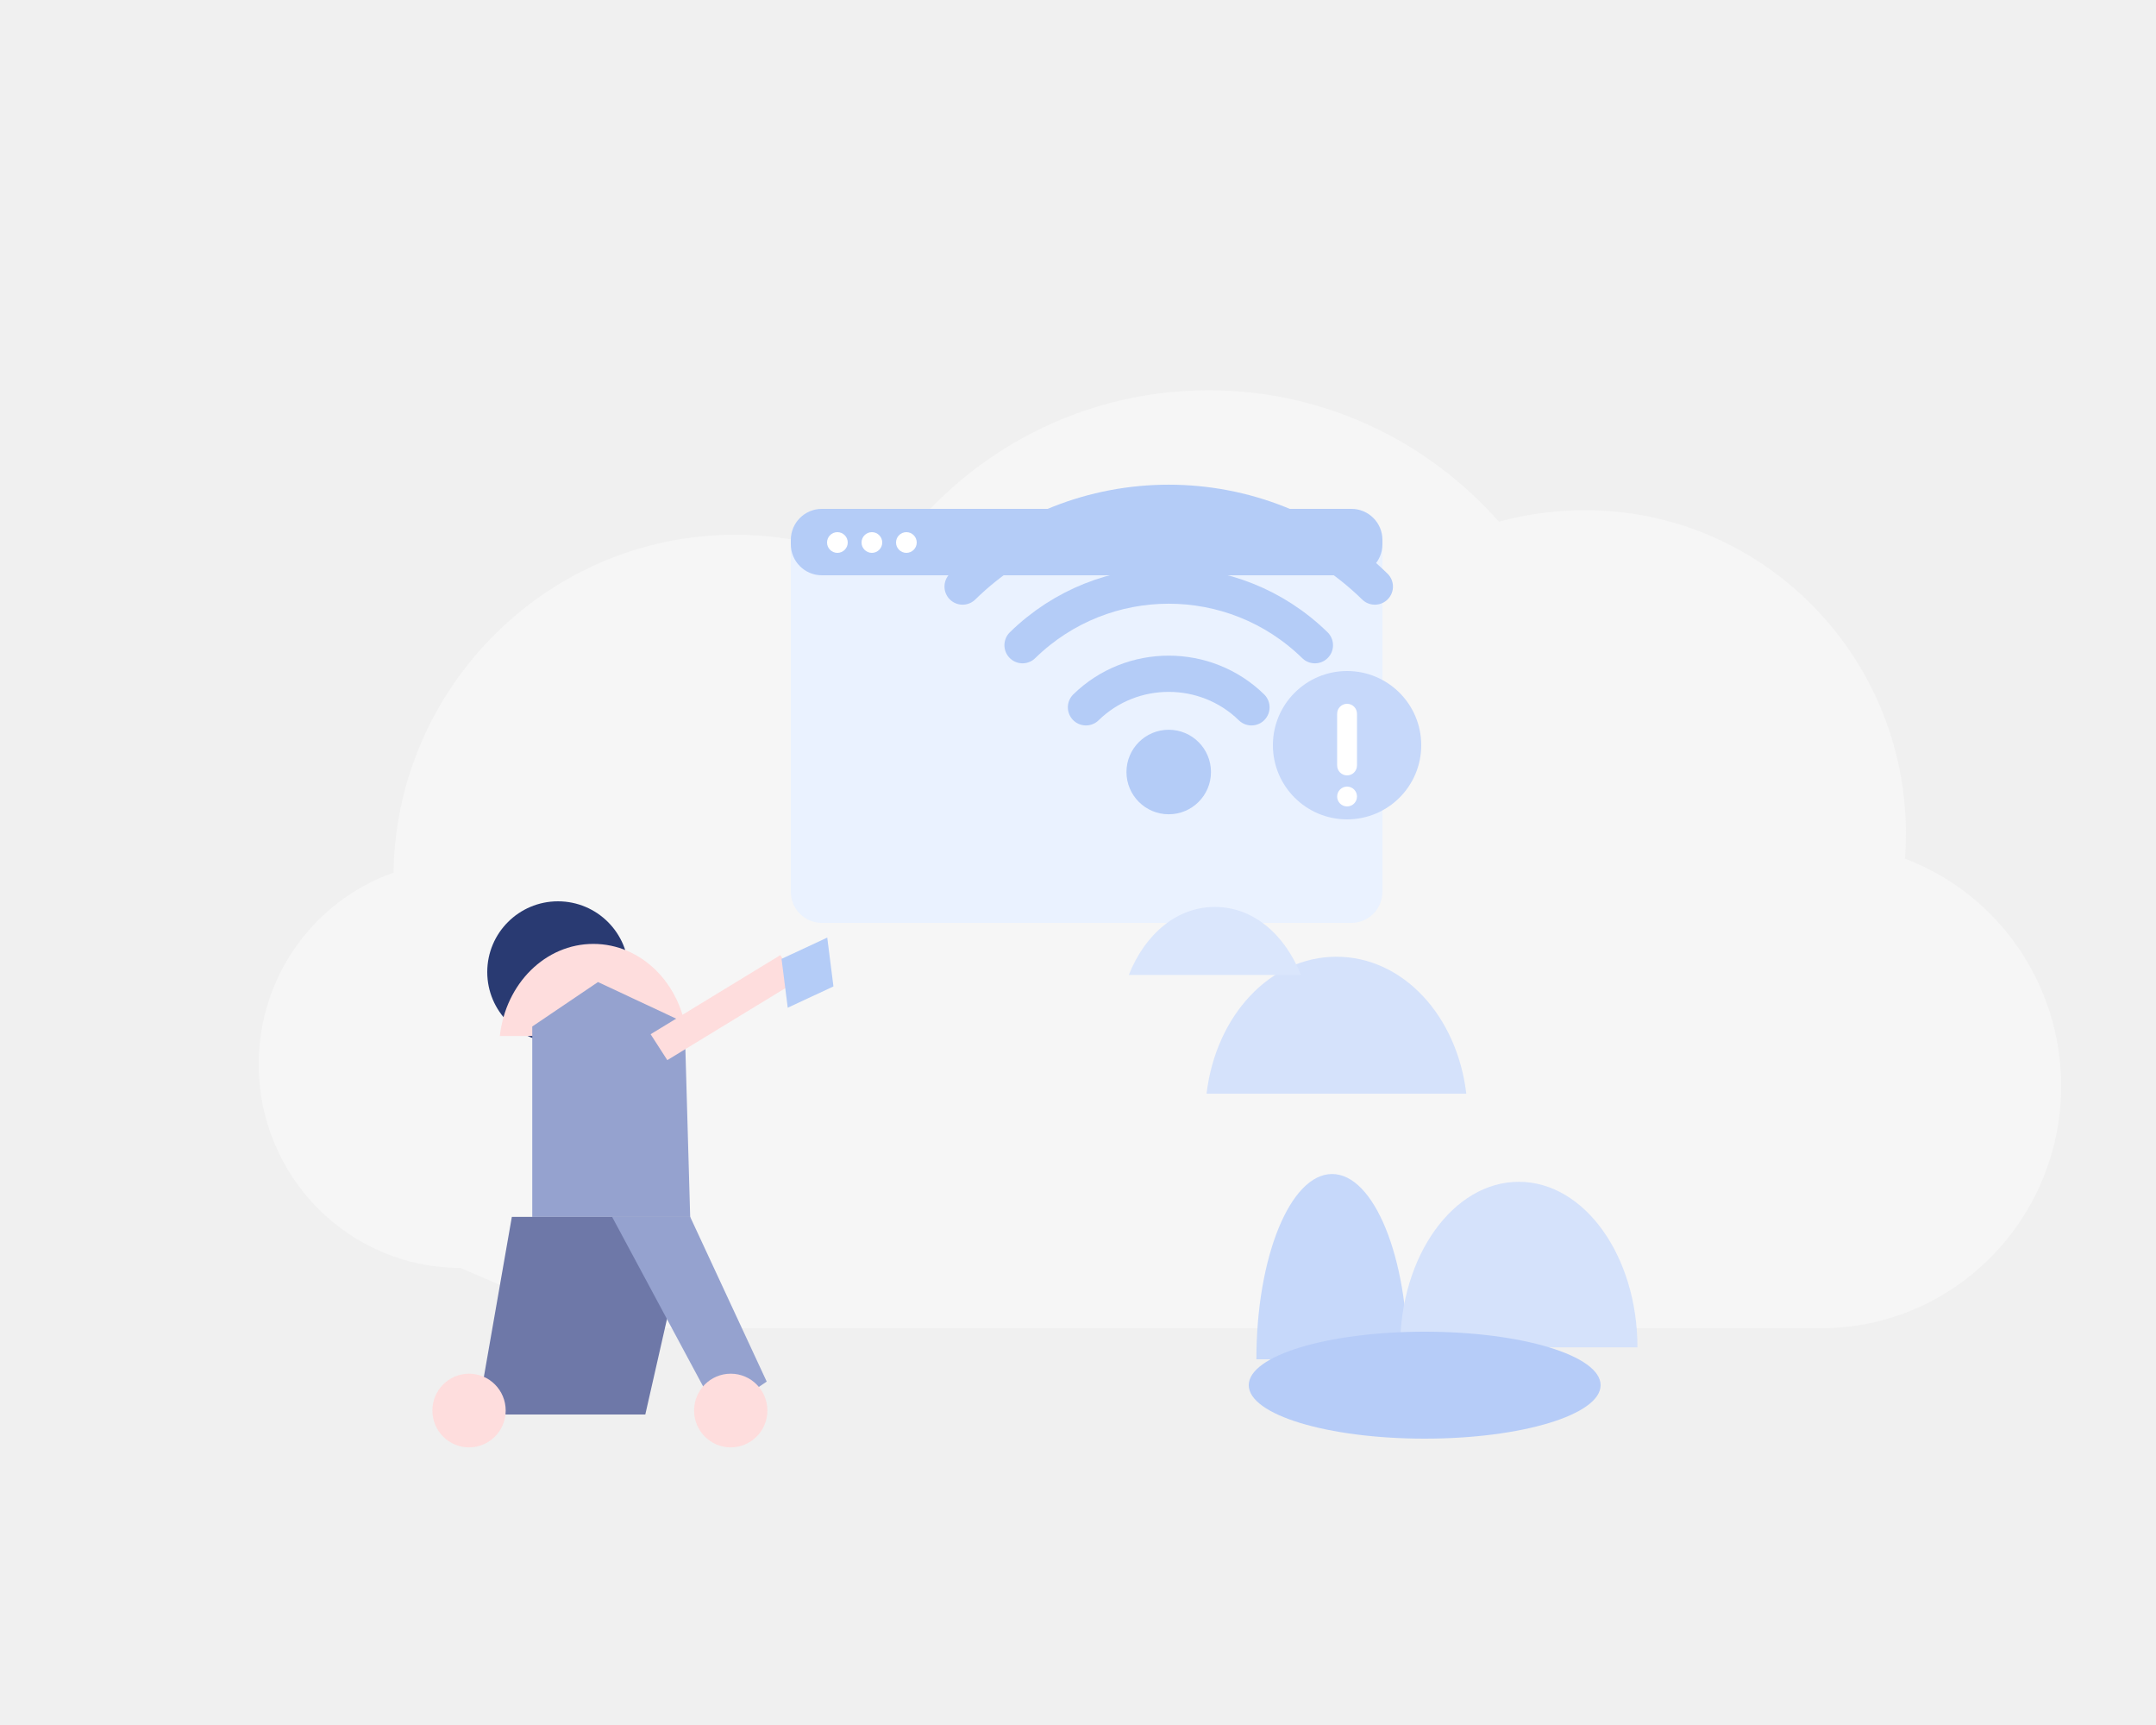
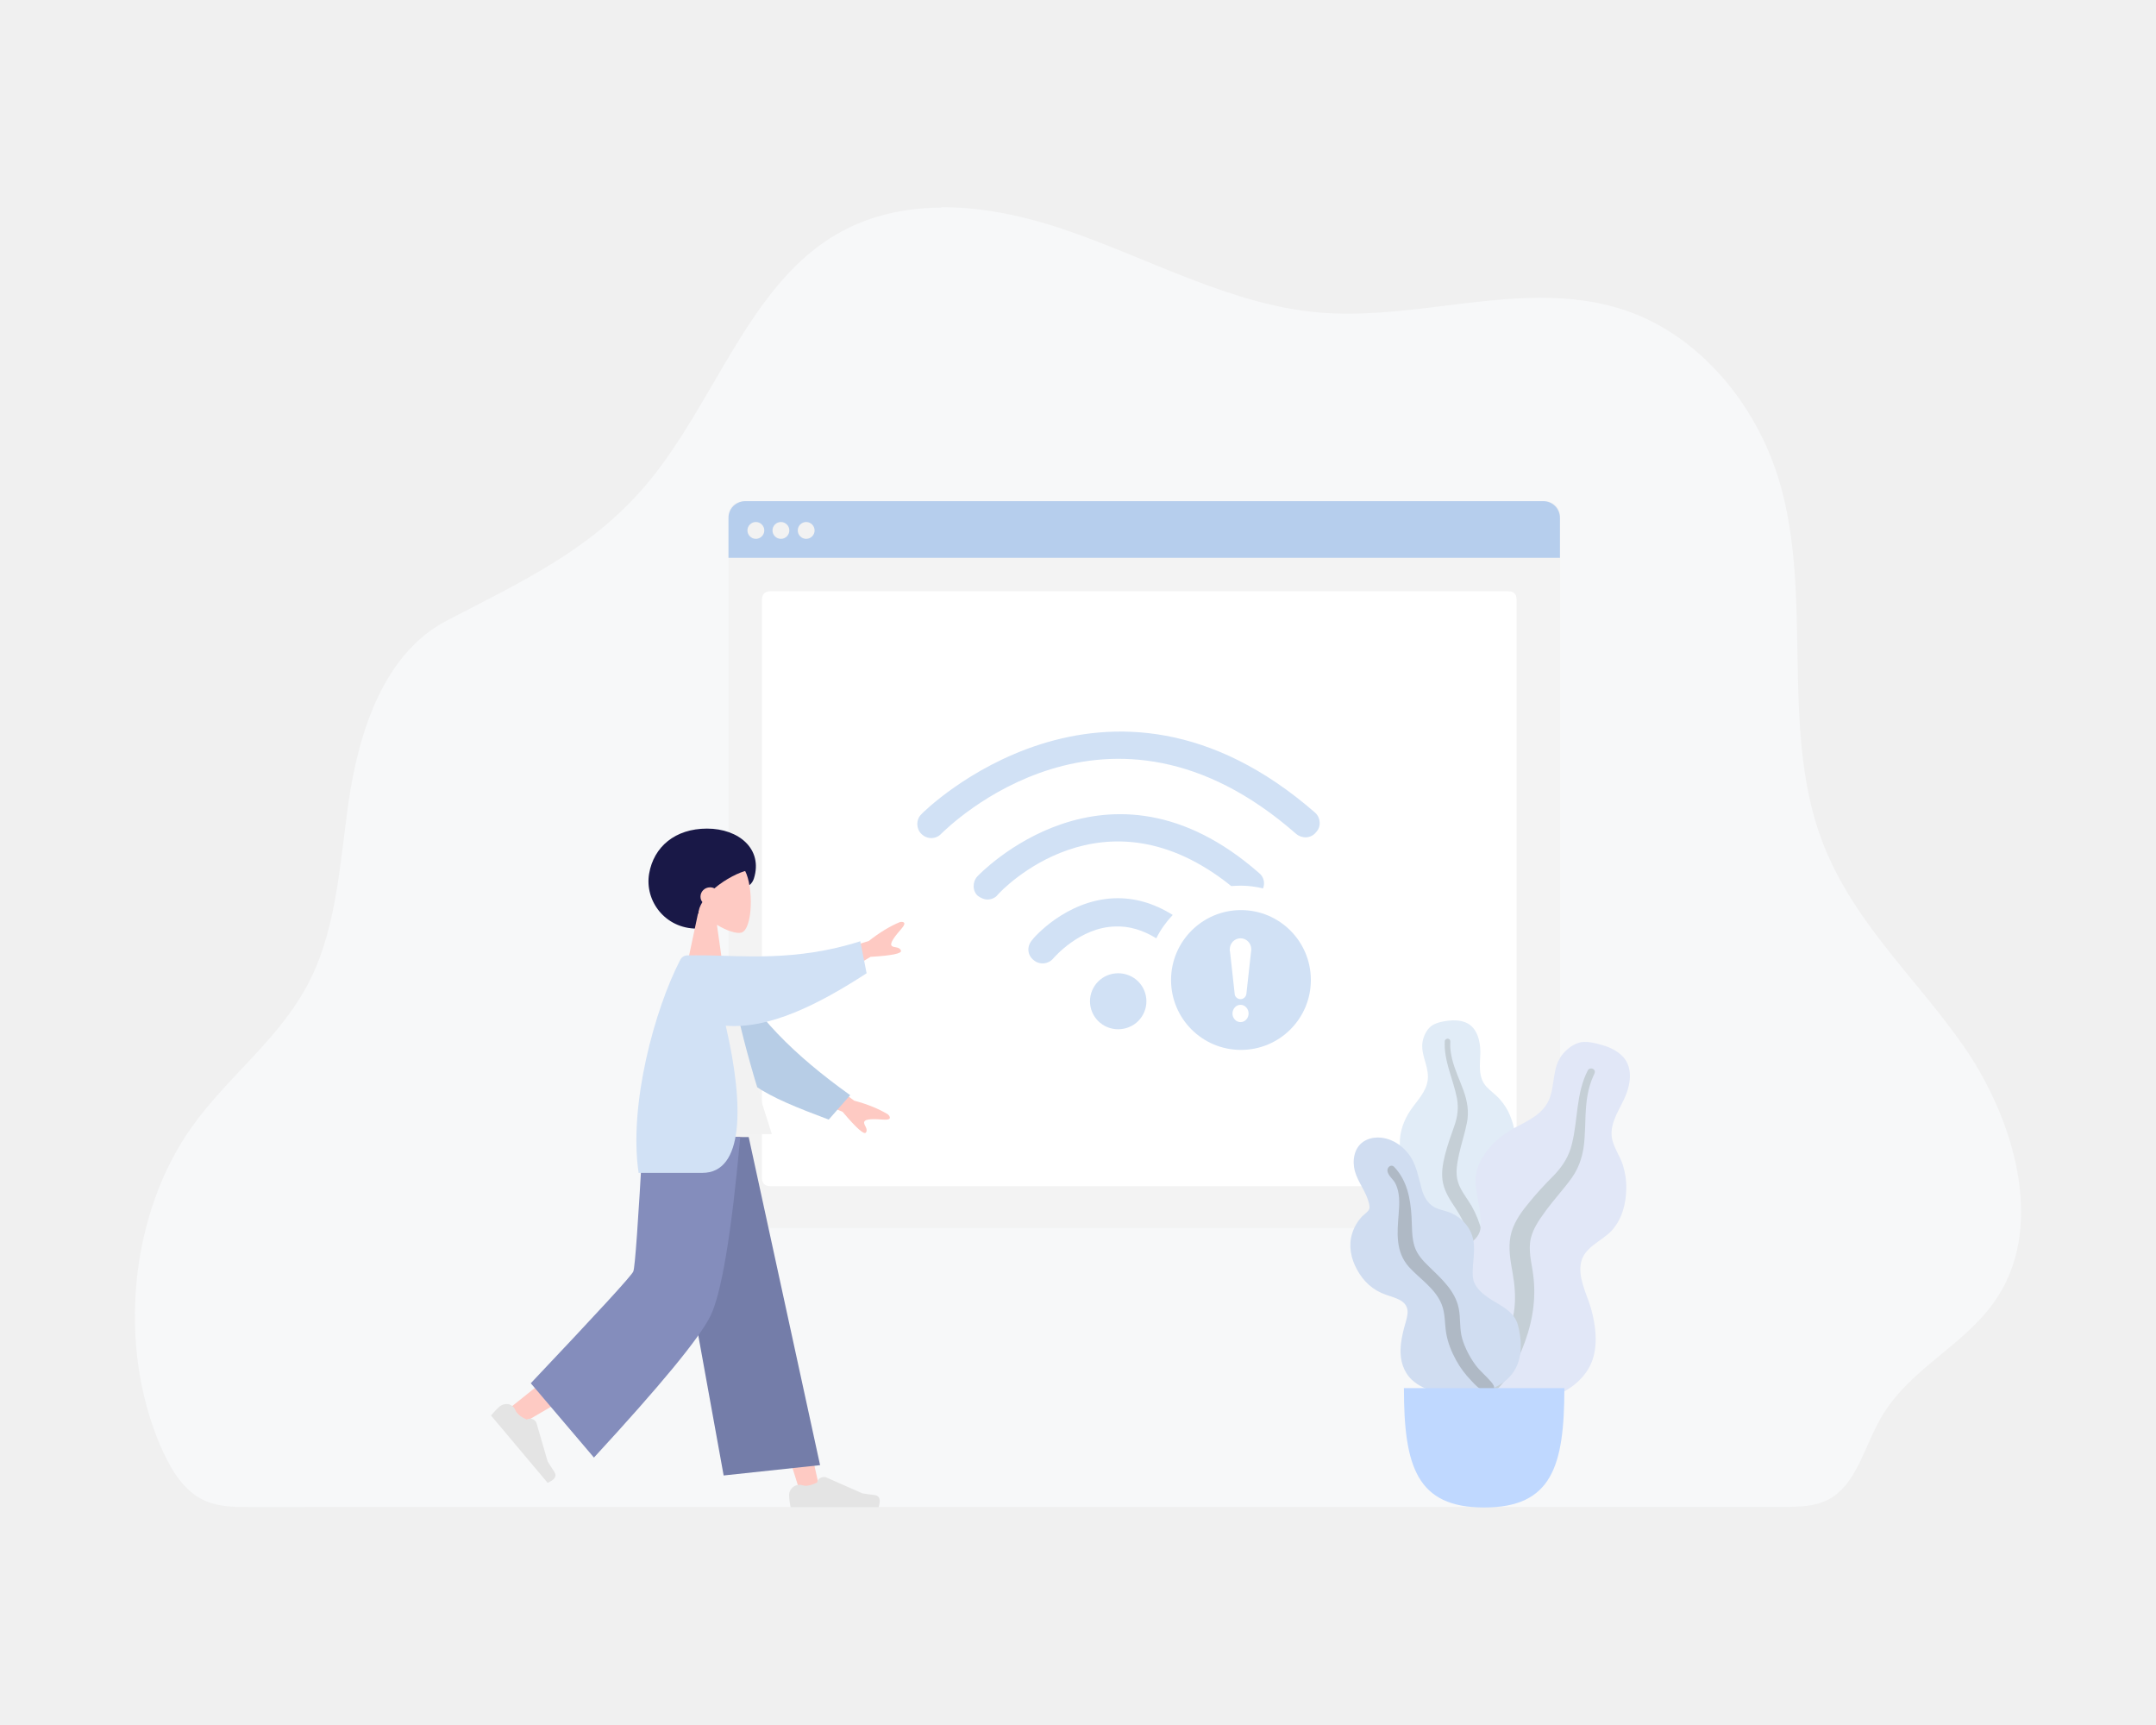
<svg xmlns="http://www.w3.org/2000/svg" width="250" height="200" viewBox="0 0 250 200" fill="none">
-   <path d="M53.381 147C40.468 147 30 136.436 30 123.404C30 113.123 36.522 104.384 45.627 101.18C45.96 79.567 63.611 62 85.257 62C91.394 62 97.2 63.412 102.377 65.93C110.374 53.501 124.301 45.25 140.149 45.25C153.531 45.25 165.544 51.136 173.805 60.485C176.992 59.621 180.34 59.154 183.798 59.154C204.347 59.154 221 75.952 221 96.674C221 97.646 220.963 98.608 220.892 99.562C231.705 103.64 239 114.118 239 125.903C239 141.421 226.526 154 211.135 154H69.65L53.381 147Z" fill="#F6F6F6" />
-   <rect x="91.7" y="59" width="68.6" height="48" rx="3.6" fill="#EAF2FF" />
-   <rect x="91.7" y="59" width="68.6" height="7.7" rx="3.6" fill="#B4CCF7" />
-   <circle cx="97.1" cy="62.9" r="1.2" fill="white" />
-   <circle cx="101.1" cy="62.9" r="1.2" fill="white" />
-   <circle cx="105.1" cy="62.9" r="1.2" fill="white" />
-   <path d="M125.923 82.009C131.233 76.82 139.805 76.82 145.115 82.009" stroke="#B4CCF7" stroke-width="4.2" stroke-linecap="round" />
-   <path d="M118.568 74.807C127.998 65.591 143.04 65.591 152.47 74.807" stroke="#B4CCF7" stroke-width="4.2" stroke-linecap="round" />
-   <path d="M111.617 68.009C124.87 55.058 146.168 55.058 159.421 68.009" stroke="#B4CCF7" stroke-width="4.2" stroke-linecap="round" />
-   <circle cx="135.52" cy="89.509" r="4.9" fill="#B4CCF7" />
-   <circle cx="156.2" cy="86.4" r="8.6" fill="#C6D8FA" />
-   <rect x="155.05" y="81.6" width="2.3" height="8.3" rx="1.15" fill="white" />
-   <rect x="155.05" y="91.2" width="2.3" height="2.3" rx="1.15" fill="white" />
-   <path d="M170.026 126.807C168.955 117.77 162.679 110.926 154.966 110.926C147.255 110.926 140.977 117.77 139.908 126.807H170.026Z" fill="#D5E2FB" />
-   <path d="M150.85 113.038C148.936 108.25 145.262 105.154 140.869 105.154C136.477 105.154 132.802 108.25 130.889 113.038H150.85Z" fill="#DAE6FC" />
-   <path d="M145.685 157.601C145.685 145.736 149.615 136.117 154.464 136.117C159.312 136.117 163.242 145.736 163.242 157.601H145.685Z" fill="#C6D8FA" />
-   <path d="M162.353 156.214C162.353 145.613 168.513 137.02 176.111 137.02C183.709 137.02 189.87 145.613 189.87 156.214H162.353Z" fill="#D5E2FB" />
-   <ellipse cx="165.2" cy="160.6" rx="20.4" ry="6.2" fill="#B6CCF8" />
-   <circle cx="64.7" cy="112.7" r="8.2" fill="#293A72" />
-   <path d="M57.959 120.112C58.64 114.019 63.25 109.438 68.804 109.438C74.358 109.438 78.968 114.019 79.649 120.112H57.959Z" fill="#FEDDDD" />
-   <path d="M61.718 119.015L69.34 113.86L79.387 118.564L80.03 141.085H61.718V119.015Z" fill="#95A2CF" />
-   <path d="M75.443 119.91L90.483 110.739L92.419 113.742L77.378 122.914L75.443 119.91Z" fill="#FEDDDD" />
-   <path d="M90.624 111.175L95.924 108.704L96.643 114.367L91.343 116.839L90.624 111.175Z" fill="#B4CCF7" />
-   <path d="M59.352 141.085H80.03L74.827 164H55.345L59.352 141.085Z" fill="#6E78A8" />
-   <path d="M70.976 141.085H80.03L88.904 160.184L83.279 164L70.976 141.085Z" fill="#95A2CF" />
-   <path d="M58.638 163.54C58.638 165.899 56.735 167.812 54.388 167.812C52.041 167.812 50.138 165.899 50.138 163.54C50.138 161.181 52.041 159.269 54.388 159.269C56.735 159.269 58.638 161.181 58.638 163.54Z" fill="#FEDDDD" />
-   <path d="M88.983 163.54C88.983 165.899 87.081 167.812 84.733 167.812C82.386 167.812 80.483 165.899 80.483 163.54C80.483 161.181 82.386 159.269 84.733 159.269C87.081 159.269 88.983 161.181 88.983 163.54Z" fill="#FEDDDD" />
+   <path d="M109.132 24.072C104.322 24.097 99.61 25.244 95.46 28.149C86.573 34.351 82.545 46.851 75.416 55.615C68.8 63.745 60.255 67.529 51.734 71.997C44.63 75.732 41.602 84.57 40.382 93.237C39.429 100.073 39.014 107.275 36.109 113.306C32.764 120.239 26.588 124.561 22.242 130.664C15.089 140.698 13.575 155.811 18.555 167.529C19.63 170.044 21.046 172.51 23.194 173.706C24.952 174.707 26.978 174.731 28.931 174.731H29.029L206.812 174.707C208.79 174.707 210.841 174.683 212.55 173.535C215.333 171.68 216.285 167.578 218.067 164.453C221.607 158.252 228.59 155.786 232.105 149.585C233.692 146.802 234.351 143.701 234.351 140.503V140.454C234.351 135.352 232.642 130.005 230.177 125.366C229.395 123.877 228.516 122.461 227.54 121.069C221.9 113.062 214.454 106.47 211.06 96.899C206.495 84.106 210.206 68.994 206.348 55.884C203.614 46.655 197.022 39.136 189.088 36.206C182.13 33.643 174.854 34.546 167.53 35.449C162.647 36.06 157.74 36.645 152.882 36.23C142.994 35.352 133.814 30.273 124.317 26.929C119.556 25.244 114.478 24.048 109.498 24.023H109.132V24.072Z" fill="#F7F8F9" />
+   <path d="M86.426 58.105H178.955C180.249 58.105 180.908 58.765 180.908 60.059V140.43C180.908 141.724 180.249 142.383 178.955 142.383H86.426C85.132 142.383 84.473 141.724 84.473 140.43V60.034C84.473 58.74 85.132 58.105 86.426 58.105Z" fill="#F3F3F3" />
+   <path d="M86.426 58.105H178.955C179.468 58.105 179.956 58.301 180.322 58.667C180.688 59.033 180.884 59.522 180.884 60.034V64.673H84.473V60.034C84.473 59.522 84.668 59.033 85.034 58.667C85.425 58.301 85.913 58.105 86.426 58.105Z" fill="#B6CEED" />
+   <path d="M86.67 61.499C86.67 62.036 87.109 62.476 87.647 62.476C88.184 62.476 88.623 62.036 88.623 61.499C88.623 60.962 88.184 60.523 87.647 60.523C87.109 60.523 86.67 60.962 86.67 61.499ZM89.575 61.499C89.575 62.036 90.015 62.476 90.552 62.476C91.089 62.476 91.528 62.036 91.528 61.499C91.528 60.962 91.089 60.523 90.552 60.523C90.015 60.523 89.575 60.962 89.575 61.499ZM92.505 61.499C92.505 62.036 92.944 62.476 93.481 62.476C94.019 62.476 94.458 62.036 94.458 61.499C94.458 60.962 94.019 60.523 93.481 60.523C92.944 60.523 92.505 60.962 92.505 61.499Z" fill="#F2F2F2" />
+   <path d="M89.332 68.555H174.879C175.538 68.555 175.855 68.872 175.855 69.531V136.548C175.855 137.207 175.538 137.524 174.879 137.524H89.332C88.673 137.524 88.356 137.207 88.356 136.548V69.531C88.38 68.872 88.697 68.555 89.332 68.555Z" fill="white" />
+   <path d="M152.586 96.508C152.001 97.241 150.951 97.241 150.292 96.679C128.441 77.514 109.96 95.874 109.129 96.679C108.836 96.997 108.421 97.168 107.982 97.168C107.567 97.168 107.152 96.997 106.835 96.679C106.249 96.118 106.175 95.043 106.835 94.409C107.005 94.165 128.27 73.071 152.513 94.238C153.148 94.824 153.221 95.874 152.586 96.508ZM145.995 101.22C146.556 101.66 146.703 102.392 146.459 103.002C145.628 102.807 144.75 102.685 143.895 102.685C143.504 102.685 143.138 102.709 142.772 102.734C127.928 90.795 116.161 103.173 115.697 103.735C115.379 104.15 114.867 104.296 114.476 104.296C114.159 104.296 113.744 104.126 113.402 103.881C112.743 103.32 112.743 102.246 113.329 101.611C113.475 101.464 128.343 85.717 145.995 101.22ZM129.149 104.15C131.517 104.052 133.788 104.711 135.985 106.079C135.228 106.884 134.569 107.788 134.081 108.789C132.518 107.836 130.931 107.348 129.32 107.421C125.218 107.495 122.167 111.084 122.167 111.084C121.581 111.816 120.531 111.889 119.872 111.328C119.139 110.766 119.042 109.79 119.627 109.057C119.798 108.764 123.583 104.394 129.149 104.15ZM129.662 112.841C130.516 112.841 131.371 113.183 131.981 113.793C132.591 114.404 132.933 115.234 132.933 116.088C132.933 116.943 132.591 117.773 131.981 118.383C131.371 118.994 130.516 119.335 129.662 119.335C128.783 119.335 127.953 118.994 127.342 118.383C126.732 117.773 126.39 116.943 126.39 116.088C126.39 115.234 126.732 114.404 127.342 113.793C127.953 113.183 128.783 112.841 129.662 112.841ZM143.895 105.517C148.387 105.517 152.001 109.155 152.001 113.623C152.001 118.115 148.363 121.728 143.895 121.728C139.403 121.728 135.79 118.09 135.79 113.623C135.79 109.155 139.427 105.517 143.895 105.517ZM143.187 118.212C143.358 118.408 143.602 118.505 143.846 118.505C144.09 118.505 144.335 118.408 144.505 118.212C144.872 117.822 144.872 117.187 144.505 116.796C144.335 116.601 144.09 116.503 143.846 116.503C143.602 116.503 143.358 116.601 143.187 116.796C142.821 117.211 142.821 117.822 143.187 118.212ZM142.626 110.327L143.163 115.185C143.163 115.551 143.48 115.844 143.846 115.844C144.212 115.844 144.505 115.551 144.53 115.185L145.067 110.327C145.091 110.229 145.091 110.156 145.091 110.058C145.091 109.35 144.53 108.789 143.846 108.789C143.163 108.789 142.601 109.35 142.601 110.058C142.577 110.131 142.601 110.229 142.626 110.327Z" fill="#D1E1F5" />
+   <path d="M167.97 118.335C168.629 118.262 169.337 118.287 169.972 118.555C171.29 119.117 171.656 120.704 171.656 121.998C171.632 123.389 171.339 124.903 172.389 126.026C172.877 126.539 173.463 126.929 173.927 127.466C174.415 128.028 174.83 128.663 175.099 129.346C175.636 130.616 175.904 132.081 175.416 133.423C174.977 134.595 173.902 135.645 174.147 136.963C174.391 138.355 175.758 139.405 176.612 140.43C177.589 141.602 178.468 143.091 178.614 144.605C178.761 146.07 178.126 147.559 177.174 148.658C175.245 150.879 172.364 151.954 169.459 151.954C168.214 151.954 166.822 151.905 165.748 151.221C165.406 151.001 165.235 150.782 165.04 150.44C164.869 150.147 164.625 149.952 164.357 149.756C163.771 149.292 163.331 148.682 163.063 147.998C162.013 145.337 162.843 142.041 164.332 139.673C164.674 139.112 164.967 138.575 164.796 137.915C164.625 137.207 164.186 136.597 163.795 135.987C163.404 135.401 162.989 134.839 162.672 134.18C162.355 133.521 162.281 132.813 162.33 132.081C162.428 130.713 163.014 129.419 163.844 128.321C164.65 127.247 165.577 126.221 165.577 124.83C165.577 123.34 164.601 122.022 165.016 120.508C165.187 119.874 165.528 119.239 166.09 118.873C166.651 118.531 167.359 118.409 167.97 118.335Z" fill="#E1ECF7" />
+   <path d="M167.529 120.703C167.554 120.508 167.773 120.386 167.944 120.435C168.189 120.508 168.189 120.728 168.164 120.947C168.14 121.582 168.237 122.192 168.384 122.803C168.701 124.072 169.263 125.22 169.702 126.44C170.142 127.661 170.361 128.906 170.093 130.2C169.849 131.421 169.458 132.593 169.189 133.789C168.97 134.863 168.726 135.986 169.067 137.061C169.385 138.086 170.117 138.916 170.654 139.844C171.729 141.772 172.217 143.897 172.29 146.069C172.314 147.095 172.29 148.12 172.07 149.097C171.948 149.683 171.753 150.439 171.265 150.855C171.045 151.05 170.654 151.099 170.483 150.83C170.313 150.586 170.459 150.171 170.508 149.902C170.752 148.73 170.801 147.534 170.752 146.338C170.703 145.19 170.557 144.043 170.215 142.944C169.873 141.919 169.385 141.016 168.799 140.112C168.189 139.209 167.578 138.281 167.334 137.207C167.09 136.108 167.285 134.985 167.554 133.911C167.847 132.764 168.237 131.665 168.628 130.566C169.019 129.492 169.141 128.467 168.945 127.344C168.506 125.098 167.407 123.022 167.529 120.703Z" fill="#C5CFD6" />
+   <path d="M185.865 121.192C186.719 121.436 187.549 121.851 188.16 122.486C189.454 123.853 189.039 125.904 188.331 127.417C187.574 129.029 186.402 130.664 187.061 132.52C187.354 133.374 187.867 134.156 188.16 135.01C188.453 135.938 188.599 136.89 188.575 137.842C188.55 139.6 188.062 141.48 186.768 142.798C185.621 143.946 183.765 144.605 183.35 146.289C182.911 148.047 183.985 150 184.473 151.66C185.01 153.54 185.303 155.762 184.668 157.642C184.058 159.449 182.52 160.84 180.762 161.646C177.271 163.233 173.218 162.989 169.727 161.451C168.238 160.791 166.578 159.986 165.674 158.643C165.381 158.228 165.308 157.862 165.235 157.373C165.186 156.934 164.991 156.592 164.795 156.201C164.332 155.347 164.136 154.419 164.185 153.467C164.332 149.781 167.09 146.363 170.142 144.361C170.85 143.897 171.485 143.409 171.656 142.53C171.802 141.626 171.631 140.65 171.485 139.746C171.338 138.843 171.119 137.964 171.094 137.036C171.07 136.084 171.338 135.205 171.802 134.375C172.657 132.813 174.048 131.617 175.635 130.762C177.173 129.932 178.833 129.224 179.59 127.564C180.372 125.83 179.908 123.755 181.226 122.193C181.763 121.558 182.52 120.972 183.399 120.825C184.156 120.728 185.059 120.948 185.865 121.192Z" fill="#E1E7F7" />
+   <path d="M184.131 124.072C184.253 123.852 184.595 123.828 184.79 123.974C185.034 124.194 184.912 124.438 184.79 124.682C184.448 125.415 184.229 126.171 184.082 126.977C183.789 128.637 183.863 130.297 183.74 131.958C183.643 133.618 183.228 135.205 182.251 136.572C181.323 137.866 180.225 139.038 179.273 140.332C178.443 141.479 177.564 142.675 177.417 144.116C177.271 145.507 177.71 146.875 177.832 148.242C178.125 151.074 177.564 153.833 176.49 156.445C175.977 157.666 175.415 158.862 174.61 159.912C174.146 160.522 173.535 161.328 172.73 161.547C172.364 161.645 171.875 161.523 171.802 161.108C171.729 160.717 172.119 160.327 172.315 160.034C173.218 158.789 173.902 157.397 174.463 155.957C175 154.565 175.44 153.149 175.611 151.66C175.757 150.293 175.635 148.925 175.391 147.558C175.147 146.167 174.878 144.751 175.147 143.359C175.415 141.943 176.245 140.722 177.149 139.624C178.101 138.427 179.126 137.329 180.2 136.254C181.226 135.18 181.934 134.057 182.276 132.617C182.984 129.785 182.739 126.733 184.131 124.072Z" fill="#C5CFD6" />
+   <path d="M159.741 131.885C161.133 131.885 162.378 132.617 163.233 133.667C164.234 134.888 164.429 136.377 164.844 137.817C165.039 138.55 165.381 139.258 165.991 139.746C166.553 140.186 167.237 140.283 167.896 140.503C169.214 140.942 170.288 141.992 170.703 143.262C171.216 144.824 170.679 146.387 170.777 147.974C170.874 149.414 172.315 150.342 173.487 151.025C174.634 151.709 175.684 152.344 176.026 153.687C176.392 155.103 176.514 156.689 176.001 158.081C175.147 160.425 172.657 161.45 170.264 161.597C168.091 161.743 165.332 161.523 163.697 159.961C162.72 159.033 162.354 157.715 162.403 156.421C162.427 155.615 162.598 154.81 162.793 154.028C162.94 153.467 163.135 152.93 163.208 152.344C163.355 150.83 161.939 150.537 160.718 150.122C159.18 149.585 158.106 148.584 157.349 147.192C156.641 145.898 156.348 144.434 156.787 143.018C157.007 142.285 157.398 141.626 157.91 141.064C158.155 140.82 158.472 140.601 158.667 140.356C158.863 140.112 158.814 139.795 158.74 139.502C158.423 138.184 157.471 137.085 157.105 135.791C156.787 134.595 156.983 133.13 158.081 132.373C158.594 132.031 159.18 131.885 159.741 131.885Z" fill="#D0DDF1" />
+   <path d="M161.67 135.303C163.16 136.866 163.55 138.965 163.672 141.016C163.746 142.163 163.672 143.384 164.014 144.483C164.307 145.435 164.991 146.167 165.699 146.851C167.139 148.243 168.726 149.659 169.141 151.66C169.385 152.832 169.214 154.053 169.556 155.225C169.873 156.275 170.411 157.325 171.07 158.228C171.607 158.96 172.29 159.497 172.876 160.181C173.047 160.376 173.316 160.694 173.243 160.987C173.145 161.328 172.73 161.426 172.413 161.377C171.68 161.255 171.07 160.572 170.606 160.083C169.922 159.375 169.312 158.57 168.848 157.715C168.311 156.739 167.896 155.713 167.701 154.615C167.505 153.492 167.603 152.295 167.164 151.221C166.431 149.39 164.673 148.316 163.379 146.9C161.792 145.118 162.012 142.92 162.183 140.747C162.281 139.551 162.354 138.184 161.744 137.11C161.499 136.695 160.987 136.304 160.889 135.816C160.791 135.352 161.304 134.912 161.67 135.303Z" fill="#AFB9C5" />
+   <path d="M162.793 160.938C162.793 170.02 164.282 174.78 172.095 174.78C179.932 174.78 181.396 170.02 181.396 160.938H162.793Z" fill="#BFD8FF" />
+   <path d="M77.93 131.812L86.816 154.126L92.773 172.998H95.117L86.011 131.812H77.93Z" fill="#FECAC3" />
+   <path d="M76.148 131.812C76.051 139.648 74.684 150.22 74.464 150.708C74.317 151.025 69.239 155.176 59.254 163.135L60.865 164.868C72.657 158.032 78.834 154.175 79.371 153.271C80.201 151.904 82.862 139.331 84.986 131.836H76.148V131.812Z" fill="#FECAC3" />
+   <path d="M57.91 163.086C57.666 163.306 57.324 163.648 56.934 164.112L63.501 171.924C64.331 171.558 64.6 171.143 64.282 170.655C64.014 170.264 63.77 169.849 63.501 169.434L62.231 165.064C62.183 164.844 62.036 164.673 61.841 164.576C61.645 164.478 61.426 164.454 61.206 164.527L61.06 164.576C60.523 164.332 60.156 164.087 59.961 163.819C59.863 163.697 59.79 163.599 59.741 163.453C59.595 163.111 59.277 162.867 58.935 162.793C58.569 162.745 58.203 162.842 57.91 163.086ZM91.504 173.34C91.504 173.658 91.553 174.146 91.675 174.756H101.88C102.148 173.877 102.002 173.414 101.416 173.34C100.952 173.292 100.464 173.218 100 173.145L95.85 171.314C95.654 171.216 95.435 171.216 95.215 171.314C95.019 171.387 94.849 171.558 94.775 171.753L94.727 171.9C94.189 172.144 93.774 172.266 93.433 172.266C93.311 172.266 93.164 172.242 93.018 172.193C92.651 172.095 92.285 172.168 91.992 172.388C91.675 172.632 91.504 172.974 91.504 173.34Z" fill="#E4E4E4" />
+   <path d="M83.911 171.069L95.093 169.873L86.816 131.836H76.807L83.911 171.069Z" fill="#747DA9" />
+   <path d="M61.547 160.376L68.871 168.994C76.586 160.62 81.103 155.151 82.372 152.588C83.642 150.024 84.814 143.115 85.839 131.812H74.56C73.998 141.748 73.632 146.948 73.436 147.412C73.266 147.876 69.286 152.197 61.547 160.376Z" fill="#848DBC" />
+   <path d="M80.811 107.666C82.861 107.666 83.594 105.225 84.766 103.857C85.596 102.905 87.012 103.174 87.427 101.831C88.477 98.438 85.669 96.069 81.982 96.069C78.296 96.069 75.806 98.169 75.269 101.294C74.731 104.443 77.124 107.666 80.811 107.666Z" fill="#191847" />
+   <path d="M81.031 105.469C80.201 104.492 79.64 103.32 79.737 101.978C80.006 98.145 85.328 98.975 86.378 100.928C87.403 102.857 87.281 107.764 85.963 108.13C85.426 108.277 84.303 107.935 83.131 107.227L83.863 112.378H79.566L81.031 105.469Z" fill="#FECAC3" />
+   <path d="M82.838 103.003C82.667 102.905 82.496 102.881 82.325 102.881C81.715 102.881 81.226 103.369 81.226 103.955C81.226 104.199 81.3 104.419 81.446 104.59C81.177 105.029 81.007 105.469 80.958 105.933C80.055 105.933 76.759 102.515 80.03 99.292C83.326 96.069 88.062 100.659 86.646 100.928C85.792 101.099 84.156 101.88 82.838 103.003Z" fill="#191847" />
+   <path d="M93.895 111.182L100.731 109.106C102.001 108.105 103.222 107.373 104.345 106.909C104.662 106.836 105.224 106.885 104.54 107.666C103.856 108.447 103.173 109.302 103.368 109.619C103.563 109.937 104.271 109.692 104.467 110.205C104.613 110.547 103.441 110.791 100.951 110.937L95.629 114.087L93.895 111.182ZM93.285 123.34L99.047 127.612C100.609 128.027 101.903 128.564 102.953 129.199C103.197 129.419 103.49 129.883 102.465 129.81C101.439 129.736 100.365 129.687 100.219 130.054C100.072 130.396 100.707 130.835 100.414 131.299C100.219 131.616 99.315 130.811 97.704 128.906L92.016 126.514L93.285 123.34Z" fill="#FECAC3" />
+   <path d="M84.351 111.865C87.476 117.749 92.017 122.266 98.584 126.978L96.094 129.81C88.769 127.051 84.888 125.391 82.983 119.824C82.495 118.433 82.178 113.965 81.885 111.621L84.351 111.865Z" fill="#B7CDE6" />
+   <path d="M75.609 131.494H89.501C86.352 121.826 84.74 115.161 84.667 111.572C84.667 111.377 84.325 111.06 84.179 111.108C83.08 111.426 81.933 111.304 80.688 110.767C77.392 116.089 76.244 122.681 75.609 131.494Z" fill="#F2F2F2" />
+   <path d="M81.861 110.767C85.841 110.791 92.31 111.523 99.757 109.131L100.489 112.842C94.849 116.504 89.161 119.336 84.156 118.921C86.329 128.296 86.231 135.986 81.446 135.986H74.049C72.877 128.003 75.953 116.968 78.834 111.377C78.931 111.157 79.175 110.767 79.737 110.767H81.861Z" fill="#D1E1F5" />
</svg>
